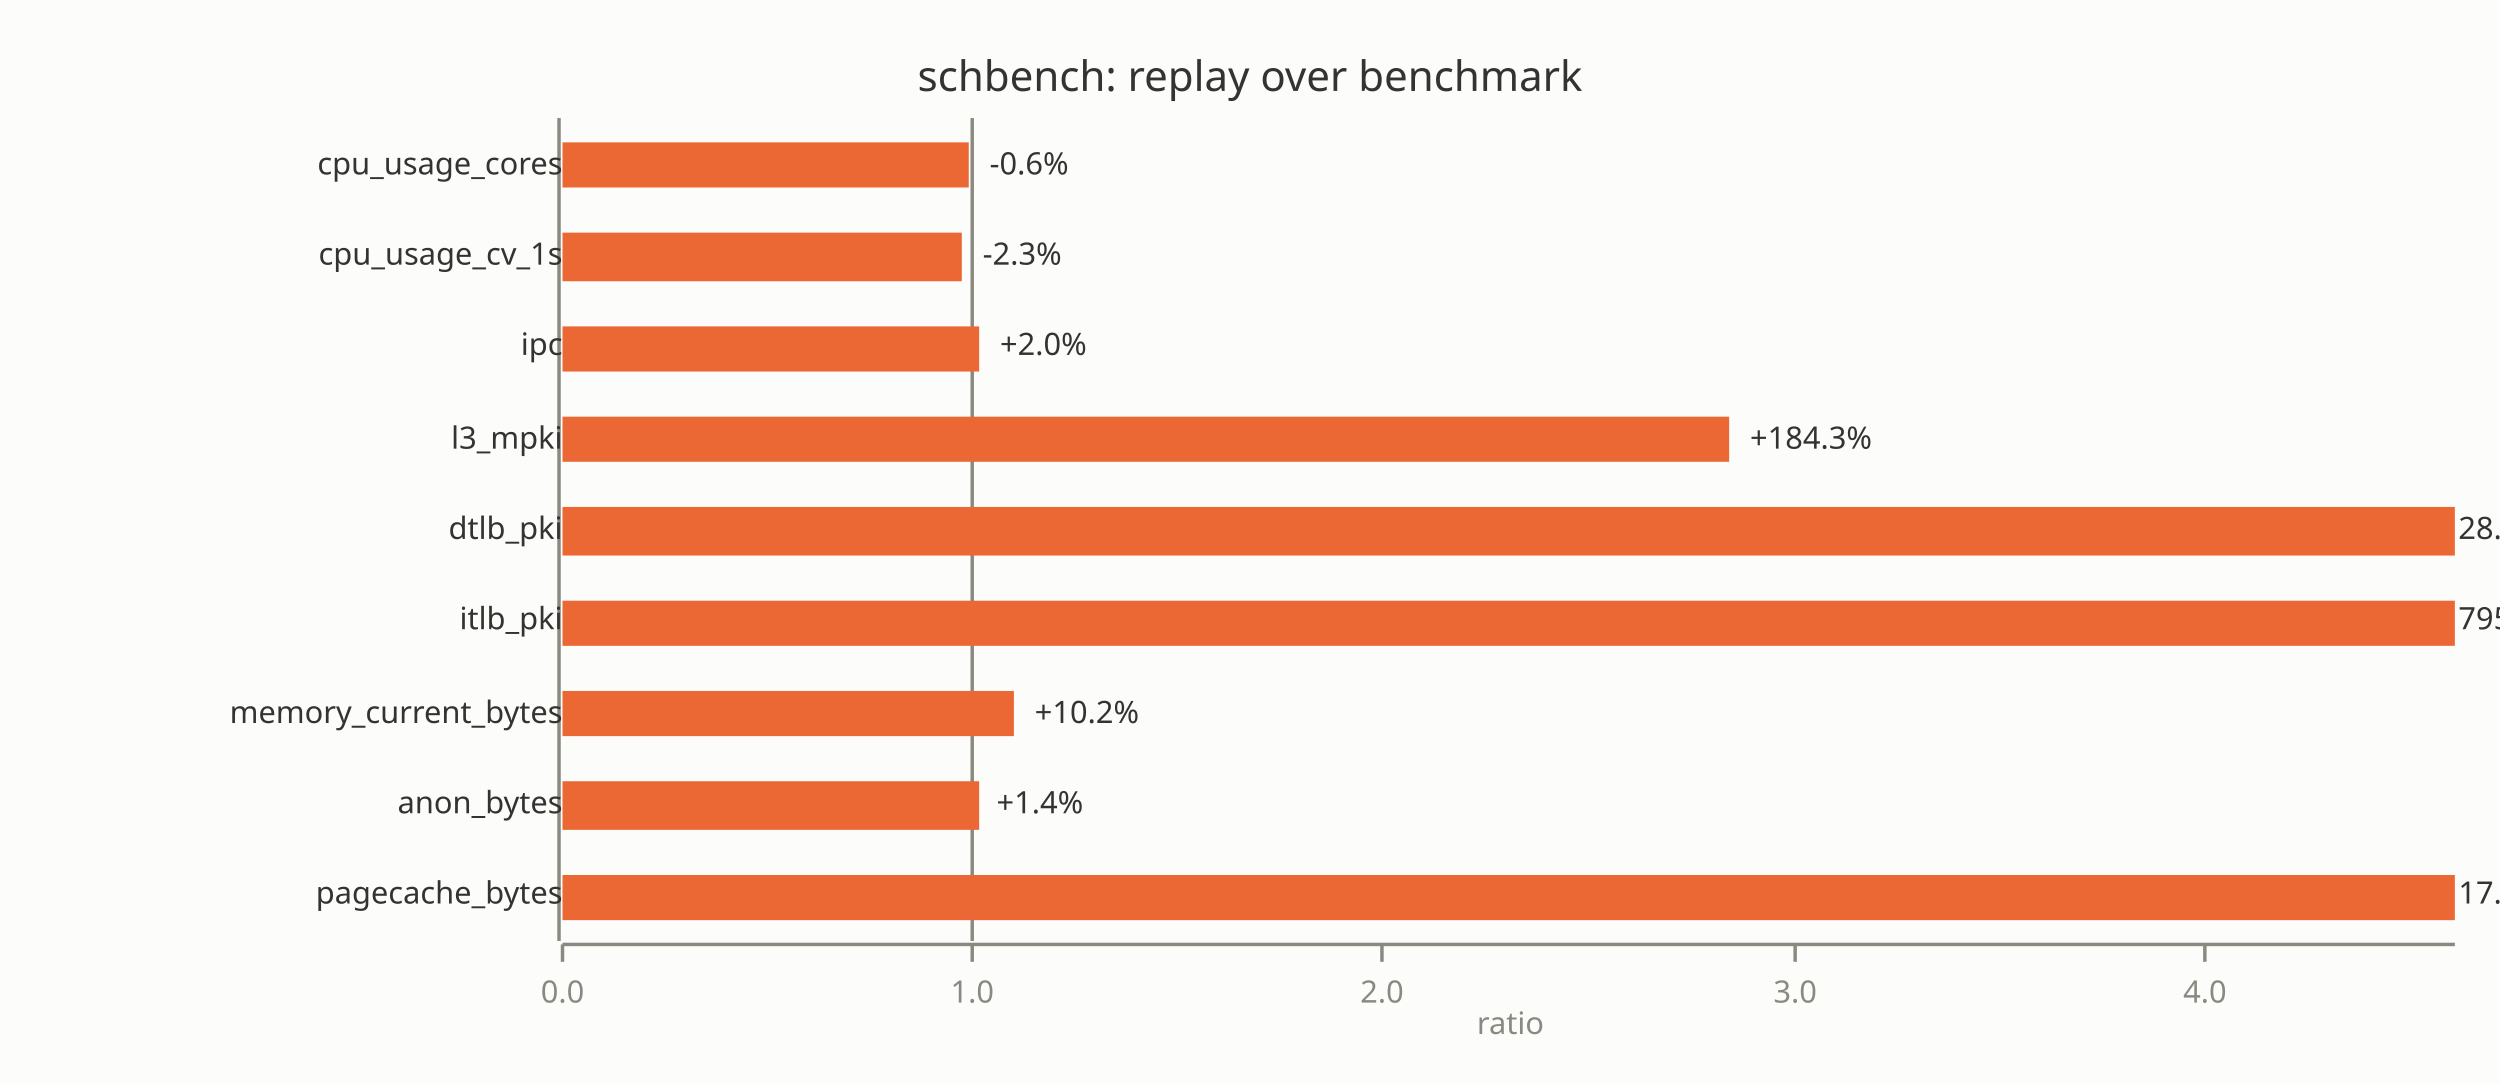
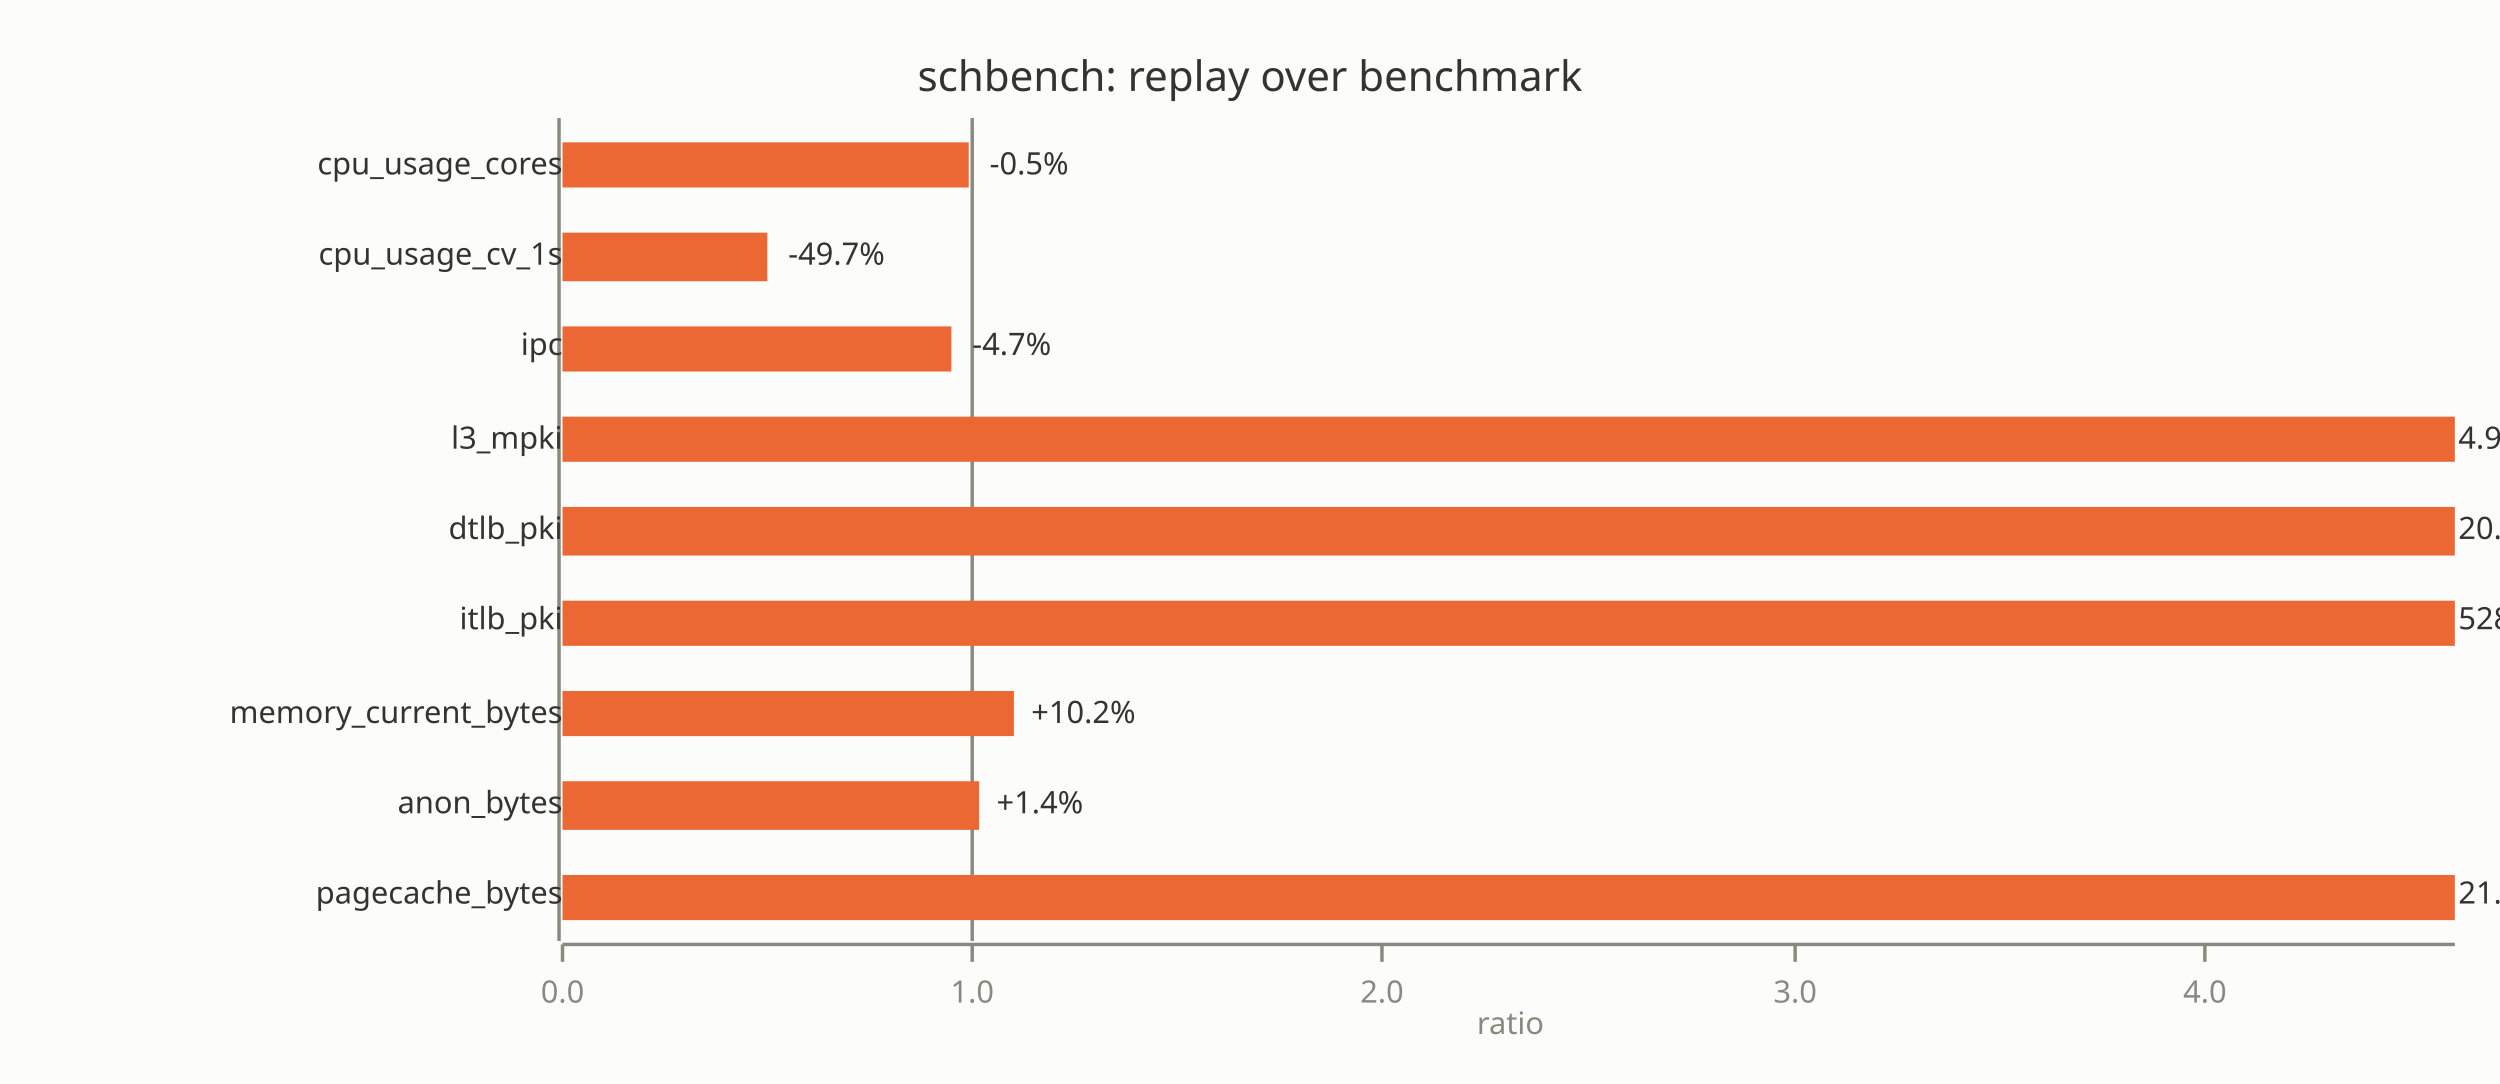
<svg xmlns="http://www.w3.org/2000/svg" width="720" height="312" viewBox="0 0 720 312">
  <rect x="0" y="0" width="720" height="312" opacity="1" fill="#FCFCFB" stroke="none" />
  <text x="360" y="17" dy="0.76em" text-anchor="middle" font-family="sans-serif" font-size="12.097" opacity="1" fill="#333330">
schbench: replay over benchmark
</text>
  <text x="435" y="300" dy="-0.5ex" text-anchor="middle" font-family="sans-serif" font-size="8.871" opacity="1" fill="#8A8980">
ratio
</text>
  <polyline fill="none" opacity="1" stroke="#8A8980" stroke-width="1" points="161,34 161,271 " />
  <polyline fill="none" opacity="1" stroke="#8A8980" stroke-width="1" points="162,272 707,272 " />
  <text x="162" y="282" dy="0.76em" text-anchor="middle" font-family="sans-serif" font-size="8.871" opacity="1" fill="#8A8980">
0.0
</text>
  <polyline fill="none" opacity="1" stroke="#8A8980" stroke-width="1" points="162,272 162,277 " />
  <text x="280" y="282" dy="0.76em" text-anchor="middle" font-family="sans-serif" font-size="8.871" opacity="1" fill="#8A8980">
1.0
</text>
  <polyline fill="none" opacity="1" stroke="#8A8980" stroke-width="1" points="280,272 280,277 " />
  <text x="398" y="282" dy="0.76em" text-anchor="middle" font-family="sans-serif" font-size="8.871" opacity="1" fill="#8A8980">
2.0
</text>
  <polyline fill="none" opacity="1" stroke="#8A8980" stroke-width="1" points="398,272 398,277 " />
  <text x="517" y="282" dy="0.76em" text-anchor="middle" font-family="sans-serif" font-size="8.871" opacity="1" fill="#8A8980">
3.0
</text>
  <polyline fill="none" opacity="1" stroke="#8A8980" stroke-width="1" points="517,272 517,277 " />
  <text x="635" y="282" dy="0.76em" text-anchor="middle" font-family="sans-serif" font-size="8.871" opacity="1" fill="#8A8980">
4.0
</text>
  <polyline fill="none" opacity="1" stroke="#8A8980" stroke-width="1" points="635,272 635,277 " />
  <polyline fill="none" opacity="1" stroke="#8A8980" stroke-width="1" points="280,271 280,34 " />
  <rect x="162" y="41" width="117" height="13" opacity="1" fill="#EB6834" stroke="none" />
  <text x="162" y="48" dy="0.5ex" text-anchor="end" font-family="sans-serif" font-size="8.871" opacity="1" fill="#333330">
cpu_usage_cores
</text>
  <text x="285" y="48" dy="0.5ex" text-anchor="start" font-family="sans-serif" font-size="8.871" opacity="1" fill="#333330">
- -0.6%
+ -0.5%
</text>
-   <rect x="162" y="67" width="115" height="14" opacity="1" fill="#EB6834" stroke="none" />
+   <rect x="162" y="67" width="59" height="14" opacity="1" fill="#EB6834" stroke="none" />
  <text x="162" y="74" dy="0.5ex" text-anchor="end" font-family="sans-serif" font-size="8.871" opacity="1" fill="#333330">
cpu_usage_cv_1s
</text>
-   <text x="283" y="74" dy="0.5ex" text-anchor="start" font-family="sans-serif" font-size="8.871" opacity="1" fill="#333330">
- -2.3%
+   <text x="227" y="74" dy="0.5ex" text-anchor="start" font-family="sans-serif" font-size="8.871" opacity="1" fill="#333330">
+ -49.7%
</text>
-   <rect x="162" y="94" width="120" height="13" opacity="1" fill="#EB6834" stroke="none" />
+   <rect x="162" y="94" width="112" height="13" opacity="1" fill="#EB6834" stroke="none" />
  <text x="162" y="100" dy="0.5ex" text-anchor="end" font-family="sans-serif" font-size="8.871" opacity="1" fill="#333330">
ipc
</text>
-   <text x="288" y="100" dy="0.5ex" text-anchor="start" font-family="sans-serif" font-size="8.871" opacity="1" fill="#333330">
- +2.0%
+   <text x="280" y="100" dy="0.5ex" text-anchor="start" font-family="sans-serif" font-size="8.871" opacity="1" fill="#333330">
+ -4.7%
</text>
-   <rect x="162" y="120" width="336" height="13" opacity="1" fill="#EB6834" stroke="none" />
+   <rect x="162" y="120" width="545" height="13" opacity="1" fill="#EB6834" stroke="none" />
  <text x="162" y="127" dy="0.5ex" text-anchor="end" font-family="sans-serif" font-size="8.871" opacity="1" fill="#333330">
l3_mpki
</text>
-   <text x="504" y="127" dy="0.5ex" text-anchor="start" font-family="sans-serif" font-size="8.871" opacity="1" fill="#333330">
- +184.3%
+   <text x="708" y="127" dy="0.5ex" text-anchor="start" font-family="sans-serif" font-size="8.871" opacity="1" fill="#333330">
+ 4.93x
</text>
  <rect x="162" y="146" width="545" height="14" opacity="1" fill="#EB6834" stroke="none" />
  <text x="162" y="153" dy="0.5ex" text-anchor="end" font-family="sans-serif" font-size="8.871" opacity="1" fill="#333330">
dtlb_pki
</text>
  <text x="708" y="153" dy="0.5ex" text-anchor="start" font-family="sans-serif" font-size="8.871" opacity="1" fill="#333330">
- 28.23x
+ 20.51x
</text>
  <rect x="162" y="173" width="545" height="13" opacity="1" fill="#EB6834" stroke="none" />
  <text x="162" y="179" dy="0.5ex" text-anchor="end" font-family="sans-serif" font-size="8.871" opacity="1" fill="#333330">
itlb_pki
</text>
  <text x="708" y="179" dy="0.5ex" text-anchor="start" font-family="sans-serif" font-size="8.871" opacity="1" fill="#333330">
- 795.16x
+ 528.16x
</text>
  <rect x="162" y="199" width="130" height="13" opacity="1" fill="#EB6834" stroke="none" />
  <text x="162" y="206" dy="0.5ex" text-anchor="end" font-family="sans-serif" font-size="8.871" opacity="1" fill="#333330">
memory_current_bytes
</text>
-   <text x="298" y="206" dy="0.5ex" text-anchor="start" font-family="sans-serif" font-size="8.871" opacity="1" fill="#333330">
+   <text x="297" y="206" dy="0.5ex" text-anchor="start" font-family="sans-serif" font-size="8.871" opacity="1" fill="#333330">
+10.2%
</text>
  <rect x="162" y="225" width="120" height="14" opacity="1" fill="#EB6834" stroke="none" />
  <text x="162" y="232" dy="0.5ex" text-anchor="end" font-family="sans-serif" font-size="8.871" opacity="1" fill="#333330">
anon_bytes
</text>
  <text x="287" y="232" dy="0.5ex" text-anchor="start" font-family="sans-serif" font-size="8.871" opacity="1" fill="#333330">
+1.4%
</text>
  <rect x="162" y="252" width="545" height="13" opacity="1" fill="#EB6834" stroke="none" />
  <text x="162" y="258" dy="0.5ex" text-anchor="end" font-family="sans-serif" font-size="8.871" opacity="1" fill="#333330">
pagecache_bytes
</text>
  <text x="708" y="258" dy="0.5ex" text-anchor="start" font-family="sans-serif" font-size="8.871" opacity="1" fill="#333330">
- 17.22x
+ 21.91x
</text>
</svg>
